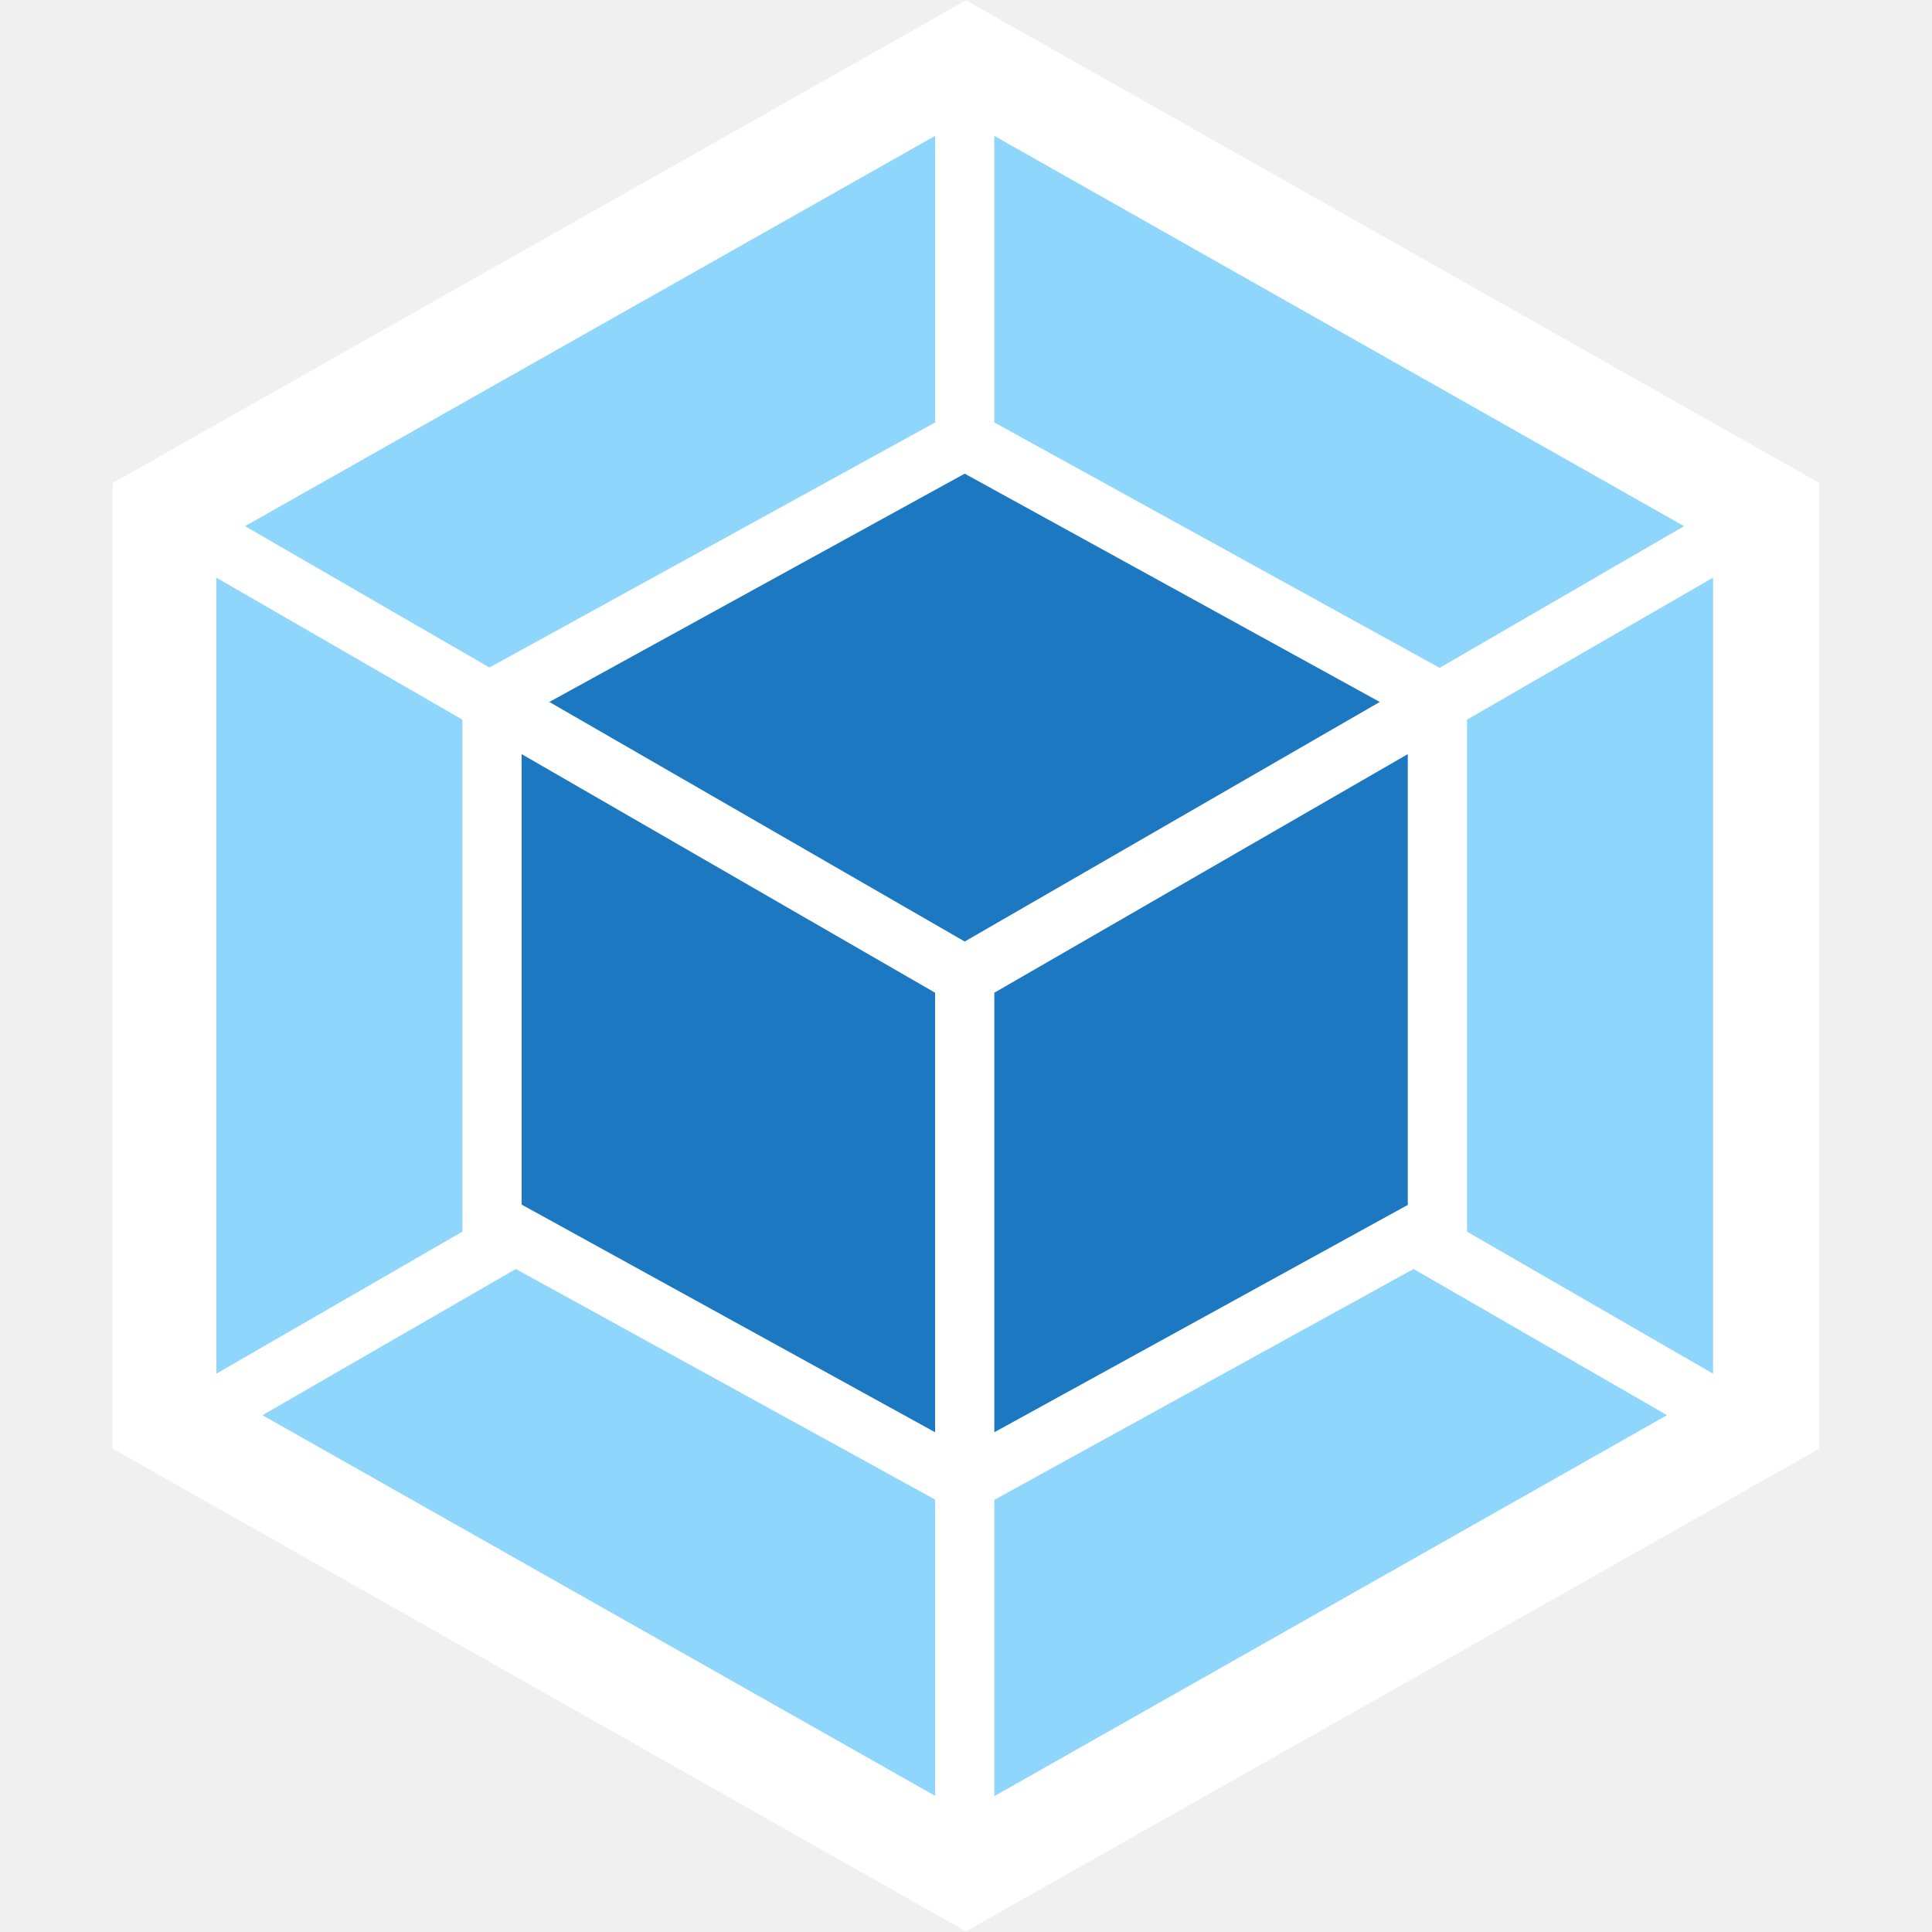
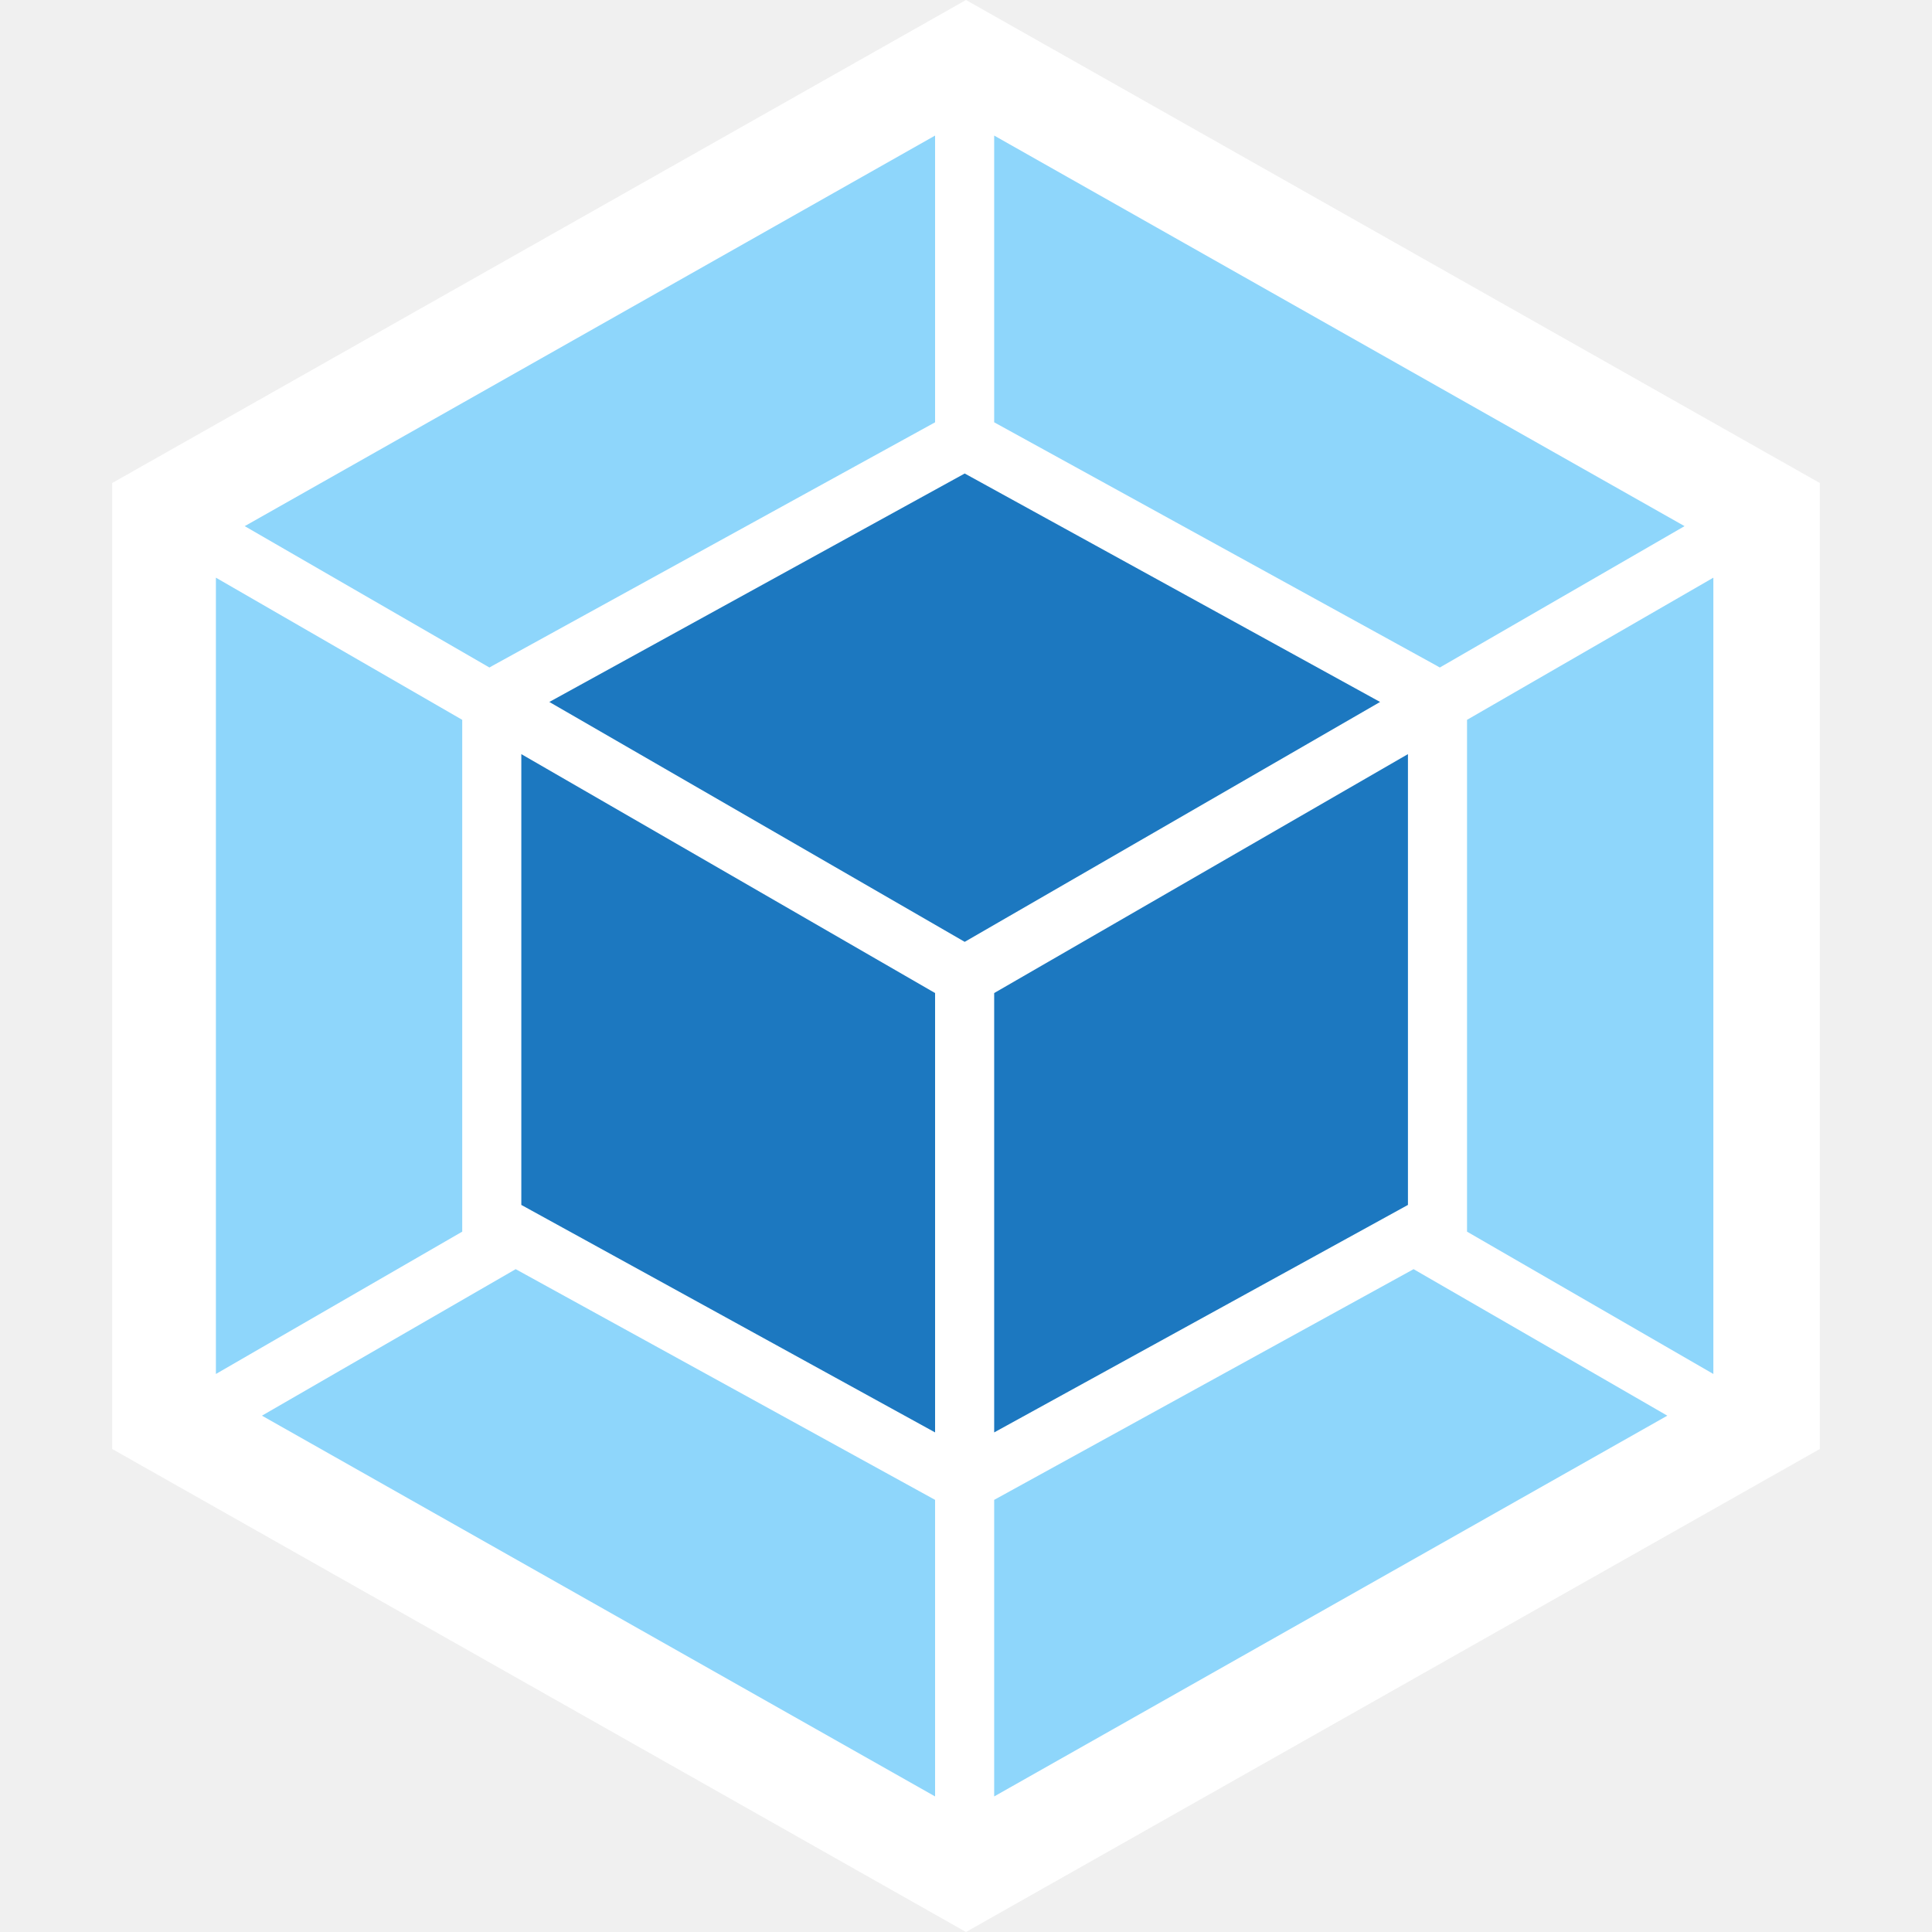
- <svg xmlns="http://www.w3.org/2000/svg" viewBox="0 0 600 600">
-   <path fill="#FFF" d="M300 .1L565 150v299.9L300 599.8 35 449.9V150z" />
-   <path fill="#8ED6FB" d="M517.7 439.5L308.8 557.8v-92L439 394.1l78.7 45.4zm14.3-12.9V179.4l-76.4 44.1v159l76.4 44.1zM81.5 439.5l208.9 118.2v-92l-130.2-71.6-78.7 45.4zm-14.3-12.9V179.4l76.4 44.1v159l-76.4 44.1zm8.9-263.2L290.4 42.2v89l-137.3 75.5-1.1.6-75.9-43.9zm446.9 0L308.8 42.2v89L446 206.8l1.1.6 75.9-44z" />
-   <path fill="#1C78C0" d="M290.4 444.8L162 374.1V234.2l128.4 74.1v136.5zm18.4 0l128.4-70.6v-140l-128.4 74.1v136.5zM299.6 303zm-129-85l129-70.9L428.5 218l-128.9 74.4-129-74.4z" />
+ <svg xmlns="http://www.w3.org/2000/svg" viewBox="0 0 1200 1200">
+   <path fill="#FFF" d="M600 0l530.3 300v600L600 1200 69.7 900V300z" />
+   <path fill="#8ED6FB" class="st1" d="M1035.6 879.3l-418.1 236.5V931.6L878 788.3l157.6 91zm28.6-25.9V358.8l-153 88.3V765l153 88.4zm-901.5 25.9l418.1 236.5V931.6L320.3 788.3l-157.6 91zm-28.6-25.9V358.8l153 88.3V765l-153 88.4zM152 326.8L580.8 84.2v178.1L306.1 413.4l-2.1 1.2-152-87.8zm894.3 0L617.5 84.2v178.1l274.7 151.1 2.1 1.2 152-87.8z" />
+   <path fill="#1C78C0" d="M580.8 889.7l-257-141.3v-280l257 148.4v272.9zm36.7 0l257-141.3v-280l-257 148.4v272.9zm-18.3-283.6zM341.2 436l258-141.9 258 141.9-258 149-258-149z" />
</svg>
